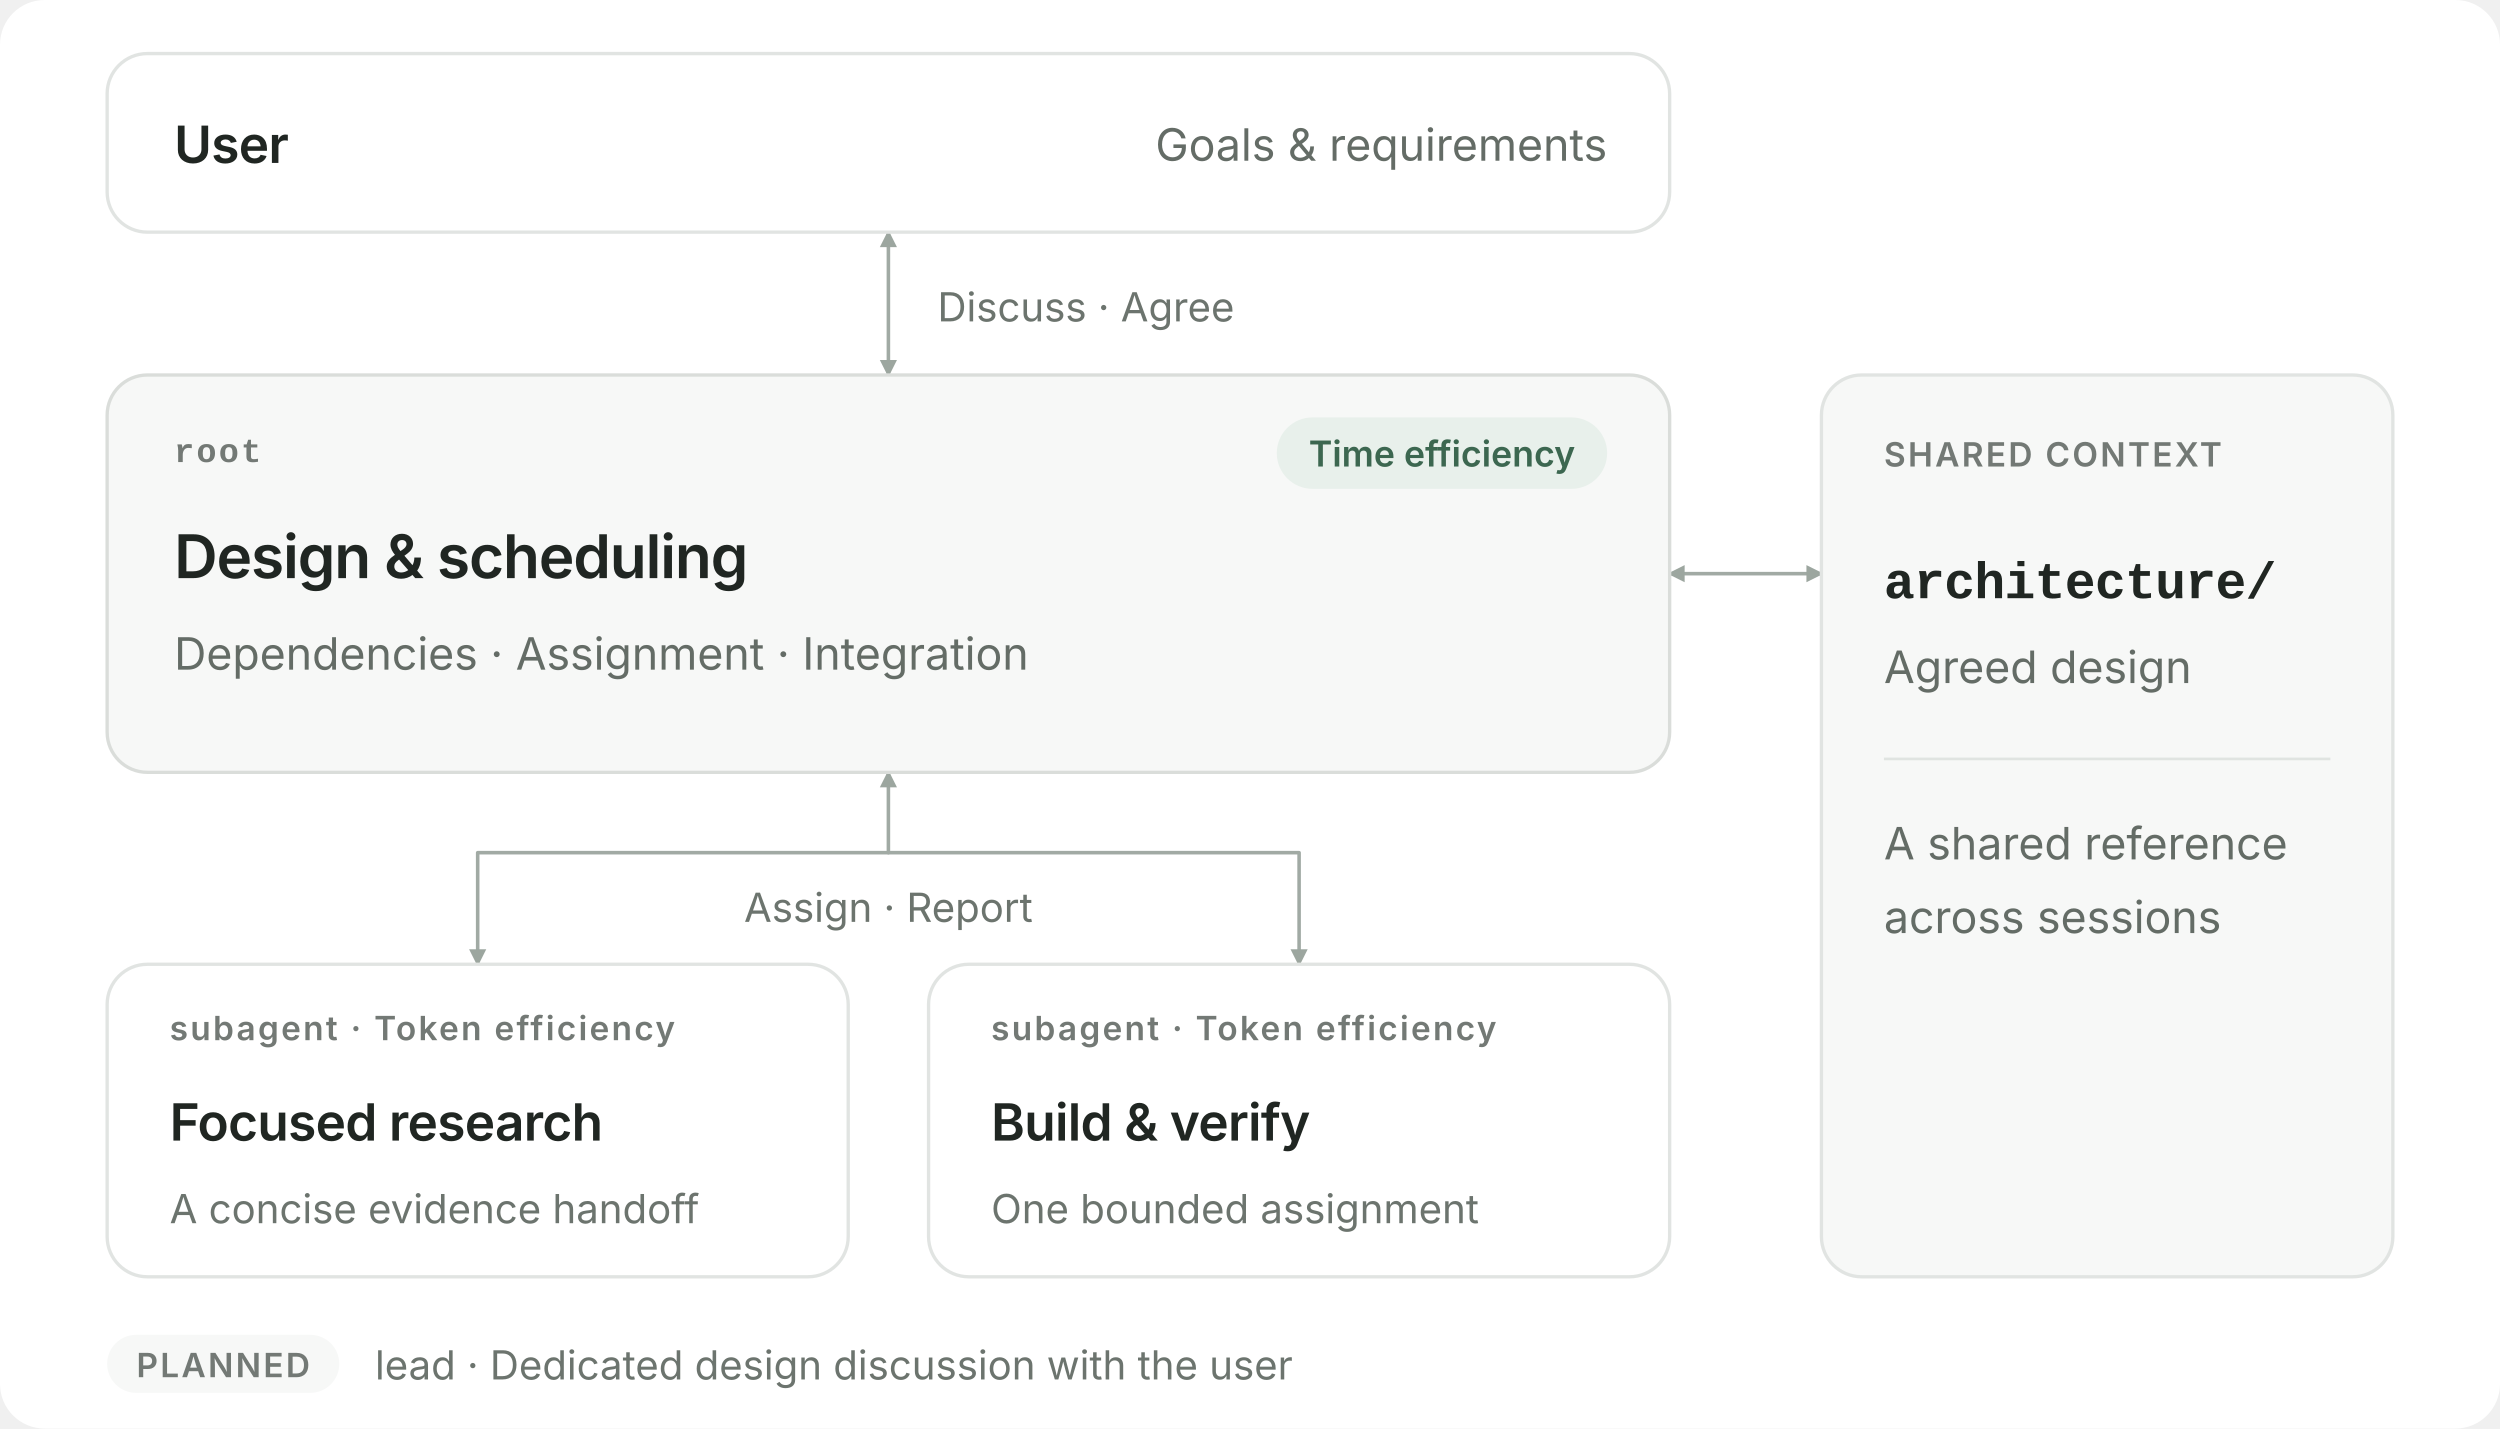
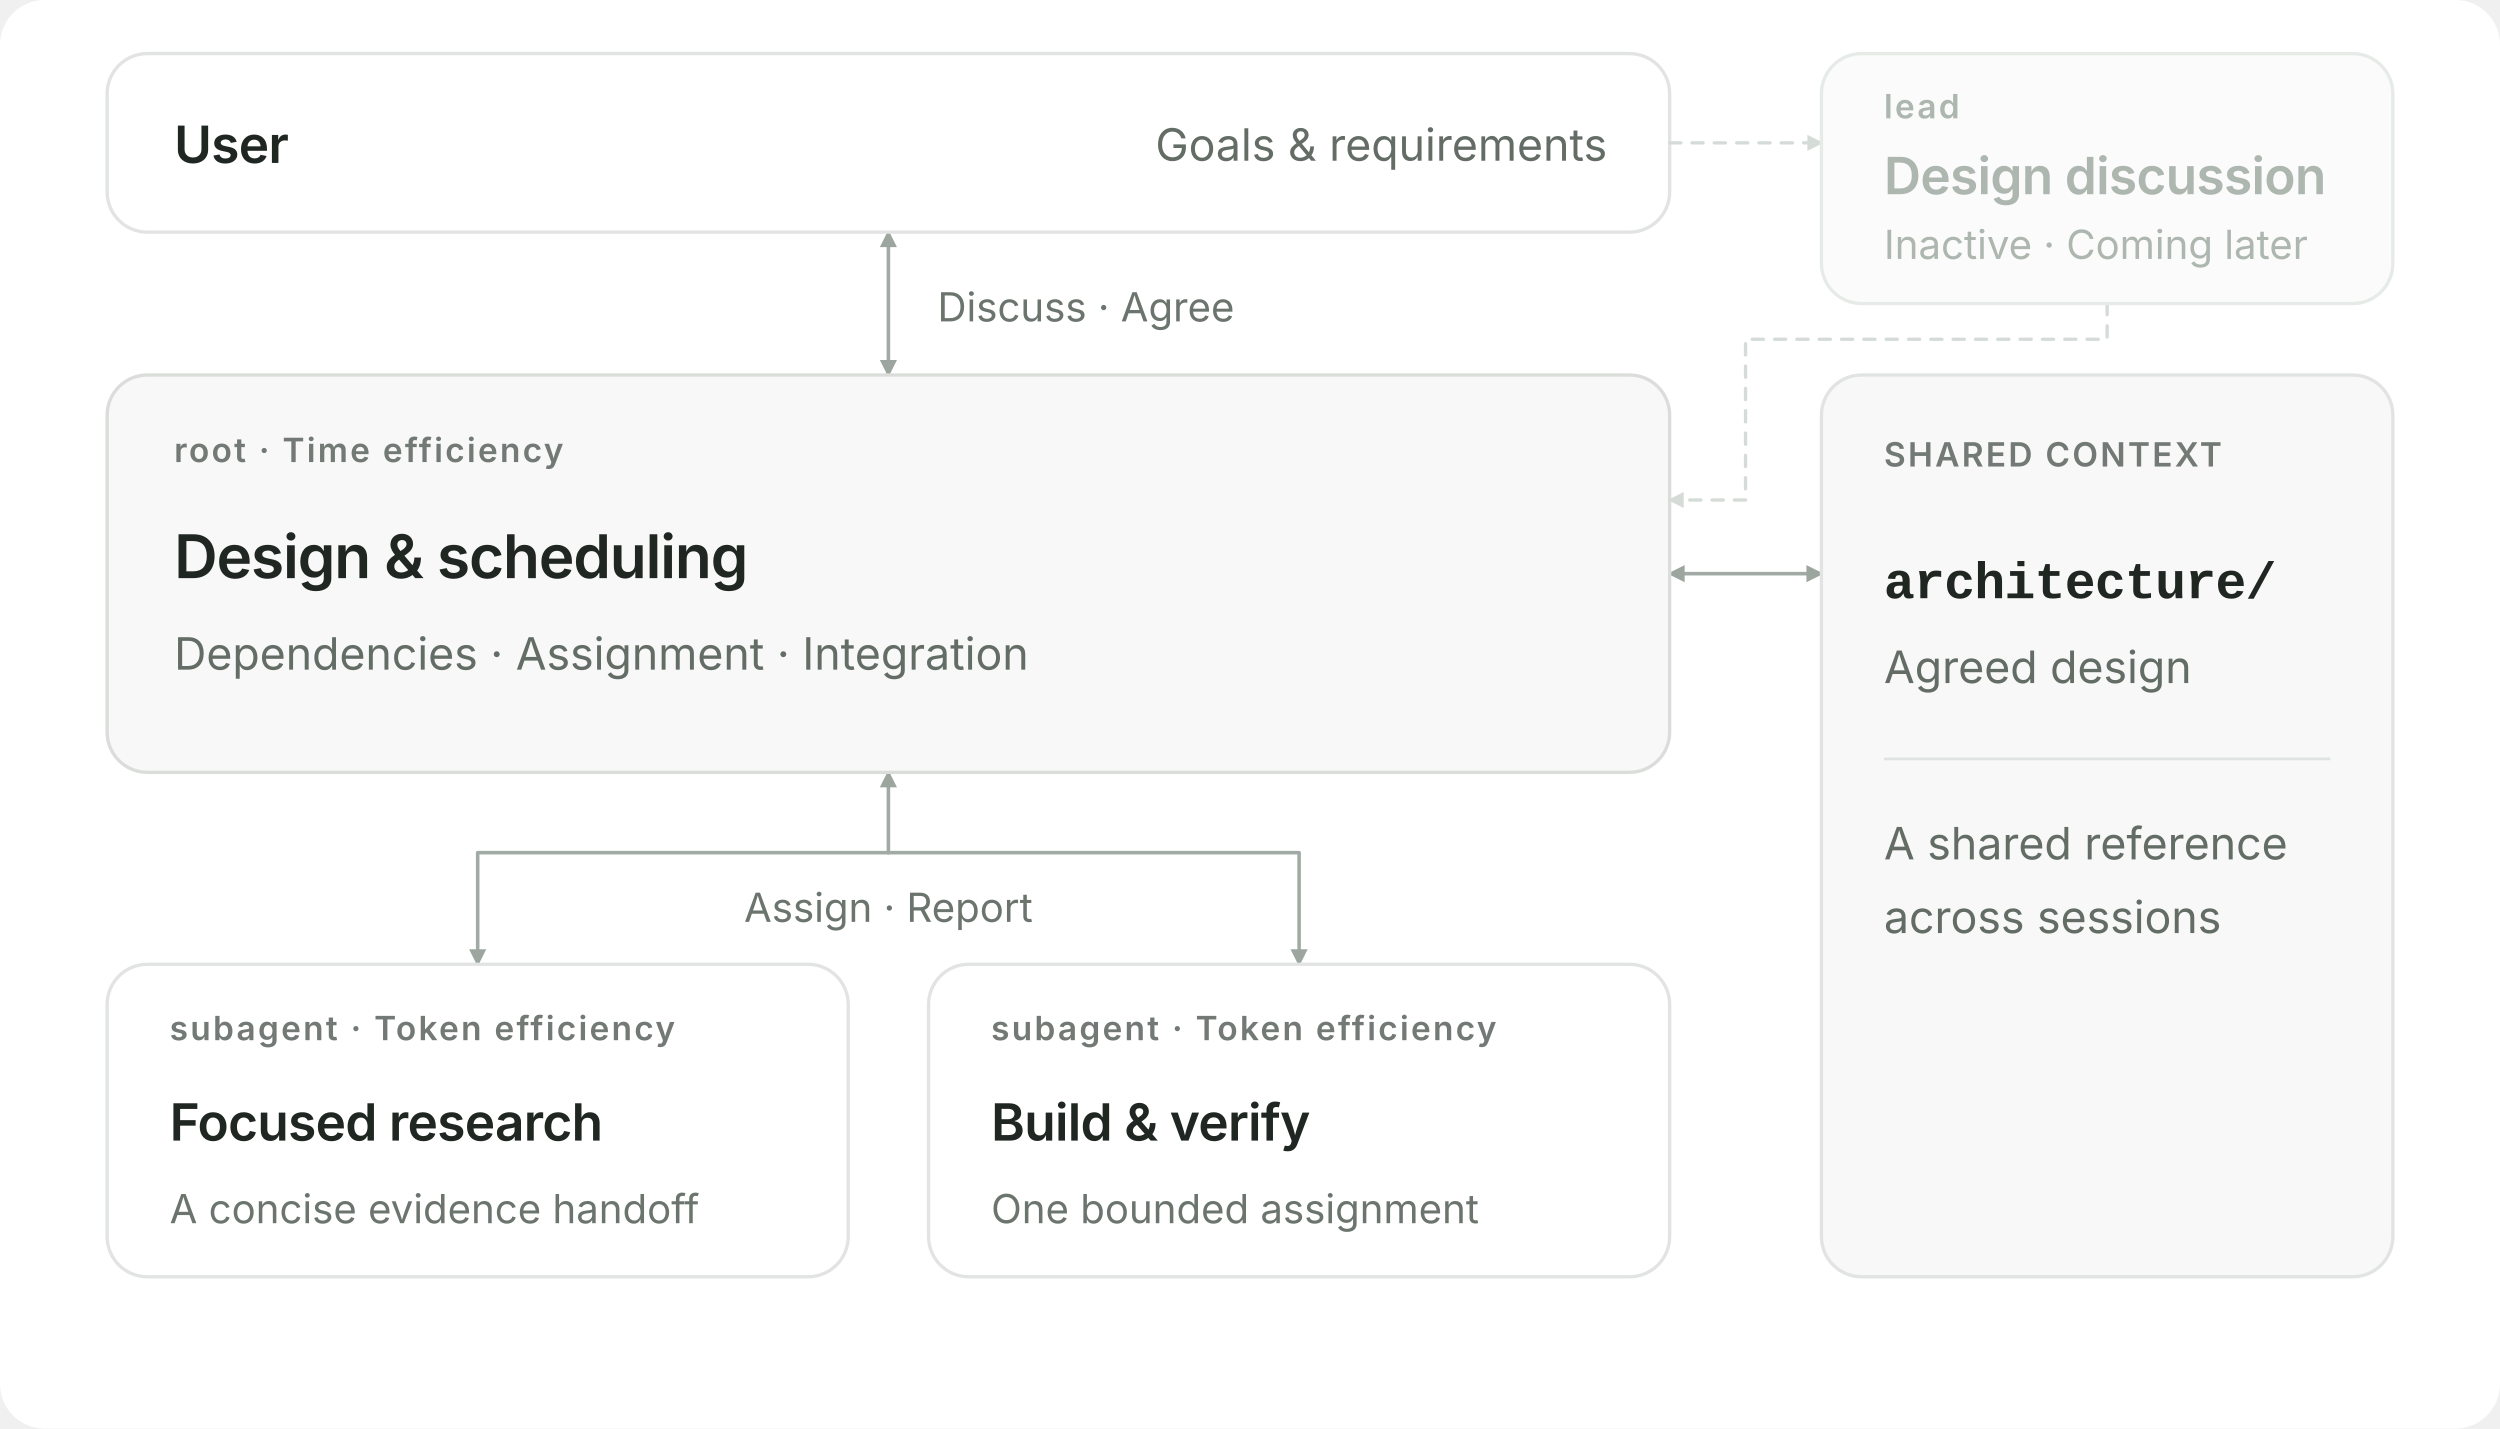
<svg xmlns="http://www.w3.org/2000/svg" id="agent-roles-en" width="1120" height="640" viewBox="0 0 1120 640" role="img" aria-labelledby="agent-roles-en-title agent-roles-en-desc" lang="en">
  <style>
text { font-family: Inter, "Segoe UI", "Malgun Gothic", Arial, sans-serif; }
.canvas { fill: #ffffff; }
.card { fill: #ffffff; stroke: #e1e4e2; stroke-width: 1.5; }
.root-card { fill: #f7f8f7; stroke: #daddda; stroke-width: 1.5; }
.context-card { fill: #f7f8f7; stroke: #e1e4e2; stroke-width: 1.5; }
.accent-card { fill: #edf5f0; stroke: #c9dfd0; stroke-width: 1.5; }
.row { fill: #f7f8f7; }
.tag { fill: #e8f0eb; }
.eyebrow { fill: #737975; font-size: 15px; font-weight: 600; letter-spacing: 1px; }
.heading { fill: #202622; font-size: 27px; font-weight: 600; letter-spacing: -.5px; }
.label { fill: #202622; font-size: 23px; font-weight: 600; letter-spacing: -.3px; }
.body { fill: #646c66; font-size: 20px; }
.small { fill: #6c746e; font-size: 18px; }
.tag-text { fill: #3c6750; font-size: 16px; font-weight: 600; }
.mono { font-family: "SFMono-Regular", Consolas, "Liberation Mono", monospace; }
.connector { fill: none; stroke: #a1aaa4; stroke-width: 1.6; stroke-linecap: round; stroke-linejoin: round; }
.accent-line { fill: none; stroke: #7e9e89; stroke-width: 1.7; stroke-linecap: round; stroke-linejoin: round; }
.rule { stroke: #e0e4e1; stroke-width: 1.2; }
+ .inactive-card { fill: #fafbfa; stroke: #e7ebe8; stroke-width: 1.5; }
+ .inactive-text { fill: #aeb6b0; }
+ .inactive-connector { fill: none; stroke: #d5dcd7; stroke-width: 1.5; stroke-dasharray: 5 5; stroke-linecap: round; stroke-linejoin: round; }
</style>
  <defs>
    <marker id="agent-roles-en-arrow" viewBox="0 0 10 10" refX="8" refY="5" markerWidth="6" markerHeight="6" orient="auto-start-reverse">
      <path d="M 1 1 L 9 5 L 1 9 Z" fill="#9ca69f" />
+     </marker>
+     <marker id="agent-roles-en-inactive-arrow" viewBox="0 0 10 10" refX="8" refY="5" markerWidth="6" markerHeight="6" orient="auto-start-reverse">
+       <path d="M 1 1 L 9 5 L 1 9 Z" fill="#d5dcd7" />
    </marker>
  </defs>
  <rect width="1120" height="640" rx="20" class="canvas" />
  <path d="M 398 104 V 168" class="connector" marker-end="url(#agent-roles-en-arrow)" marker-start="url(#agent-roles-en-arrow)" />
  <path d="M 748 257 H 816" class="connector" marker-end="url(#agent-roles-en-arrow)" marker-start="url(#agent-roles-en-arrow)" />
  <path d="M 398 346 V 382 H 214 V 432" class="connector" marker-end="url(#agent-roles-en-arrow)" marker-start="url(#agent-roles-en-arrow)" />
  <path d="M 398 382 H 582 V 432" class="connector" marker-end="url(#agent-roles-en-arrow)" />
  <rect x="48" y="24" width="700" height="80" rx="18" class="card" />
  <text x="78" y="73" class="label">User</text>
  <text x="720" y="72" class="body" text-anchor="end">Goals &amp; requirements</text>
  <text x="420" y="144" class="small">Discuss · Agree</text>
  <rect x="48" y="168" width="700" height="178" rx="18" class="root-card" />
-   <text x="78" y="207" class="eyebrow mono">root</text>
-   <rect x="572" y="187" width="148" height="32" rx="16" class="tag" />
-   <text x="646" y="209" class="tag-text" text-anchor="middle">Time efficiency</text>
+   <text x="78" y="207" class="eyebrow">root · Time efficiency</text>
  <text x="78" y="259" class="heading">Design &amp; scheduling</text>
  <text x="78" y="300" class="body">Dependencies · Assignment · Integration</text>
  <rect x="326" y="392" width="144" height="30" rx="15" class="canvas" />
  <text x="398" y="413" class="small" text-anchor="middle">Assign · Report</text>
  <rect x="48" y="432" width="332" height="140" rx="18" class="card" />
  <text x="76" y="466" class="eyebrow">subagent · Token efficiency</text>
  <text x="76" y="511" class="label">Focused research</text>
  <text x="76" y="548" class="small">A concise evidence handoff</text>
  <rect x="416" y="432" width="332" height="140" rx="18" class="card" />
  <text x="444" y="466" class="eyebrow">subagent · Token efficiency</text>
  <text x="444" y="511" class="label">Build &amp; verify</text>
  <text x="444" y="548" class="small">One bounded assignment</text>
  <rect x="816" y="168" width="256" height="404" rx="18" class="context-card" />
  <text x="844" y="209" class="eyebrow">SHARED CONTEXT</text>
  <text x="844" y="268" class="label mono">architecture/</text>
  <text x="844" y="306" class="body">Agreed design</text>
  <line x1="844" y1="340" x2="1044" y2="340" class="rule" />
  <text x="844" y="385" class="body">A shared reference</text>
  <text x="844" y="418" class="body">across sessions</text>
-   <rect x="48" y="598" width="104" height="26" rx="13" class="row" />
-   <text x="100" y="617" class="eyebrow" text-anchor="middle">PLANNED</text>
-   <text x="168" y="618" class="small">lead · Dedicated design discussion with the user</text>
+   <g aria-label="Inactive · Coming later">
+     <path d="M 748 64 H 816" class="inactive-connector" marker-end="url(#agent-roles-en-inactive-arrow)" />
+     <path d="M 944 136 V 152 H 782 V 224 H 748" class="inactive-connector" marker-end="url(#agent-roles-en-inactive-arrow)" />
+     <rect x="816" y="24" width="256" height="112" rx="18" class="inactive-card" />
+     <text x="844" y="53" class="eyebrow inactive-text">lead</text>
+     <text x="844" y="87" class="label inactive-text">Design discussion</text>
+     <text x="844" y="116" class="small inactive-text">Inactive · Coming later</text>
+   </g>
</svg>
